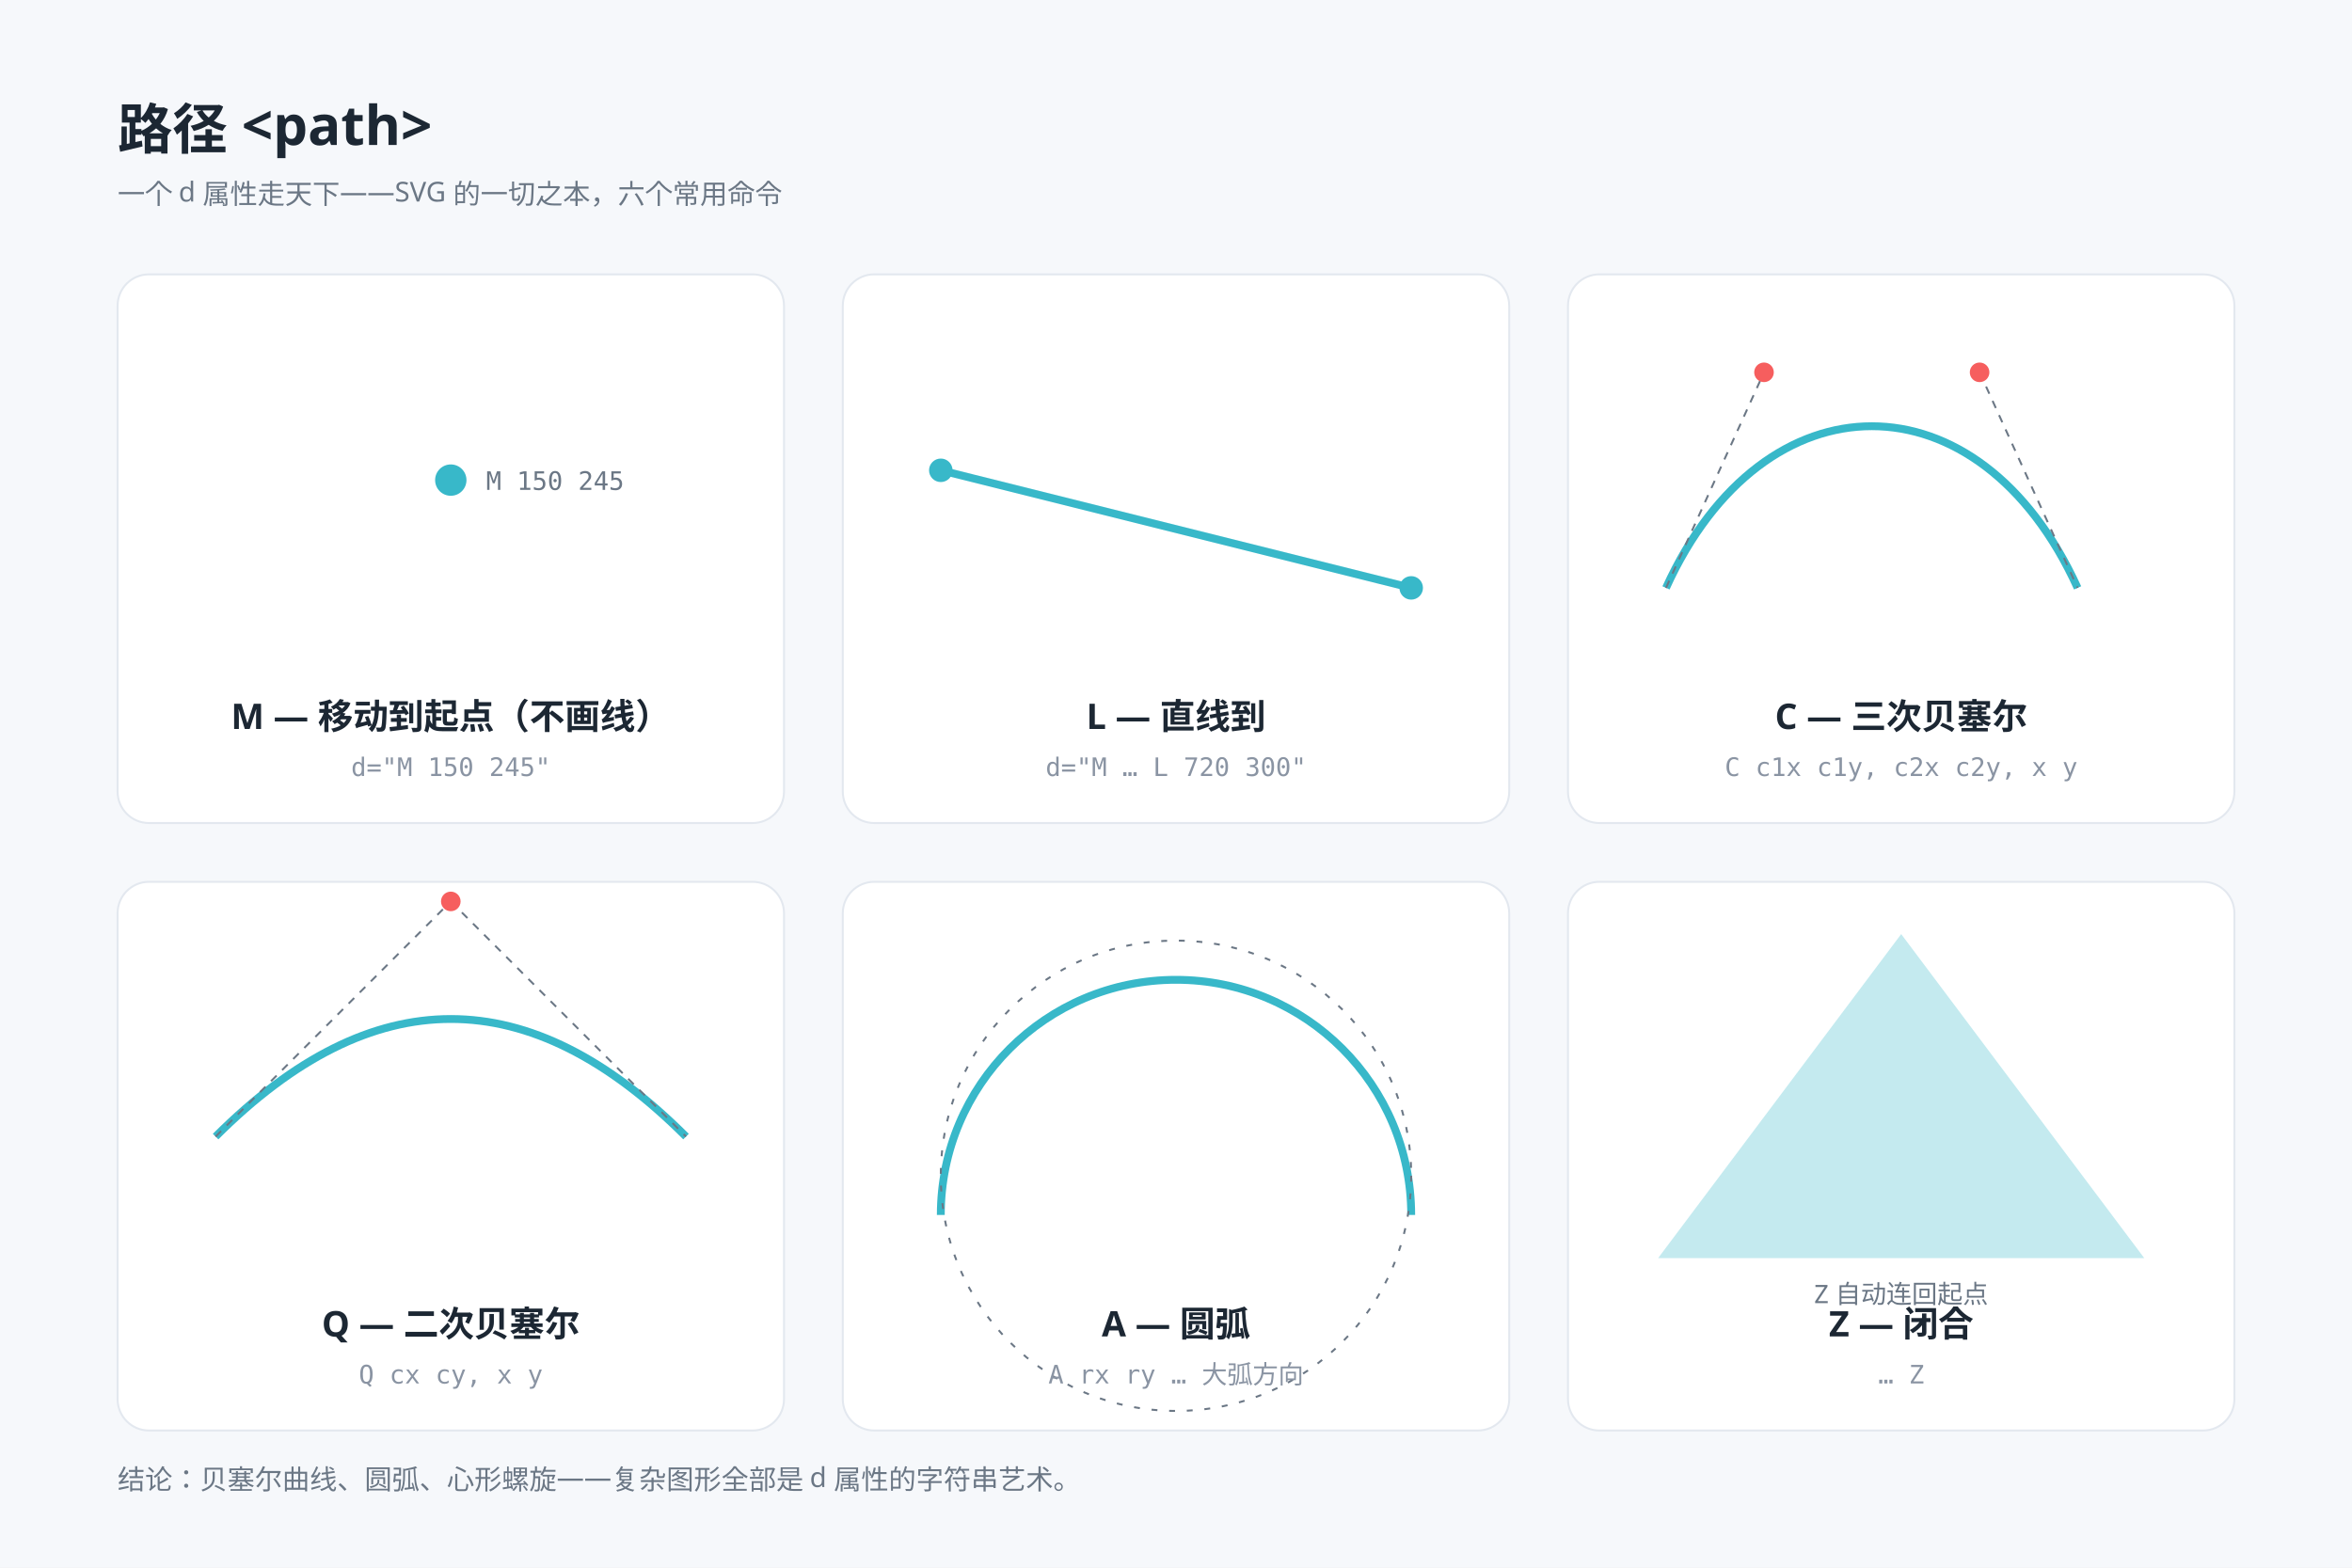
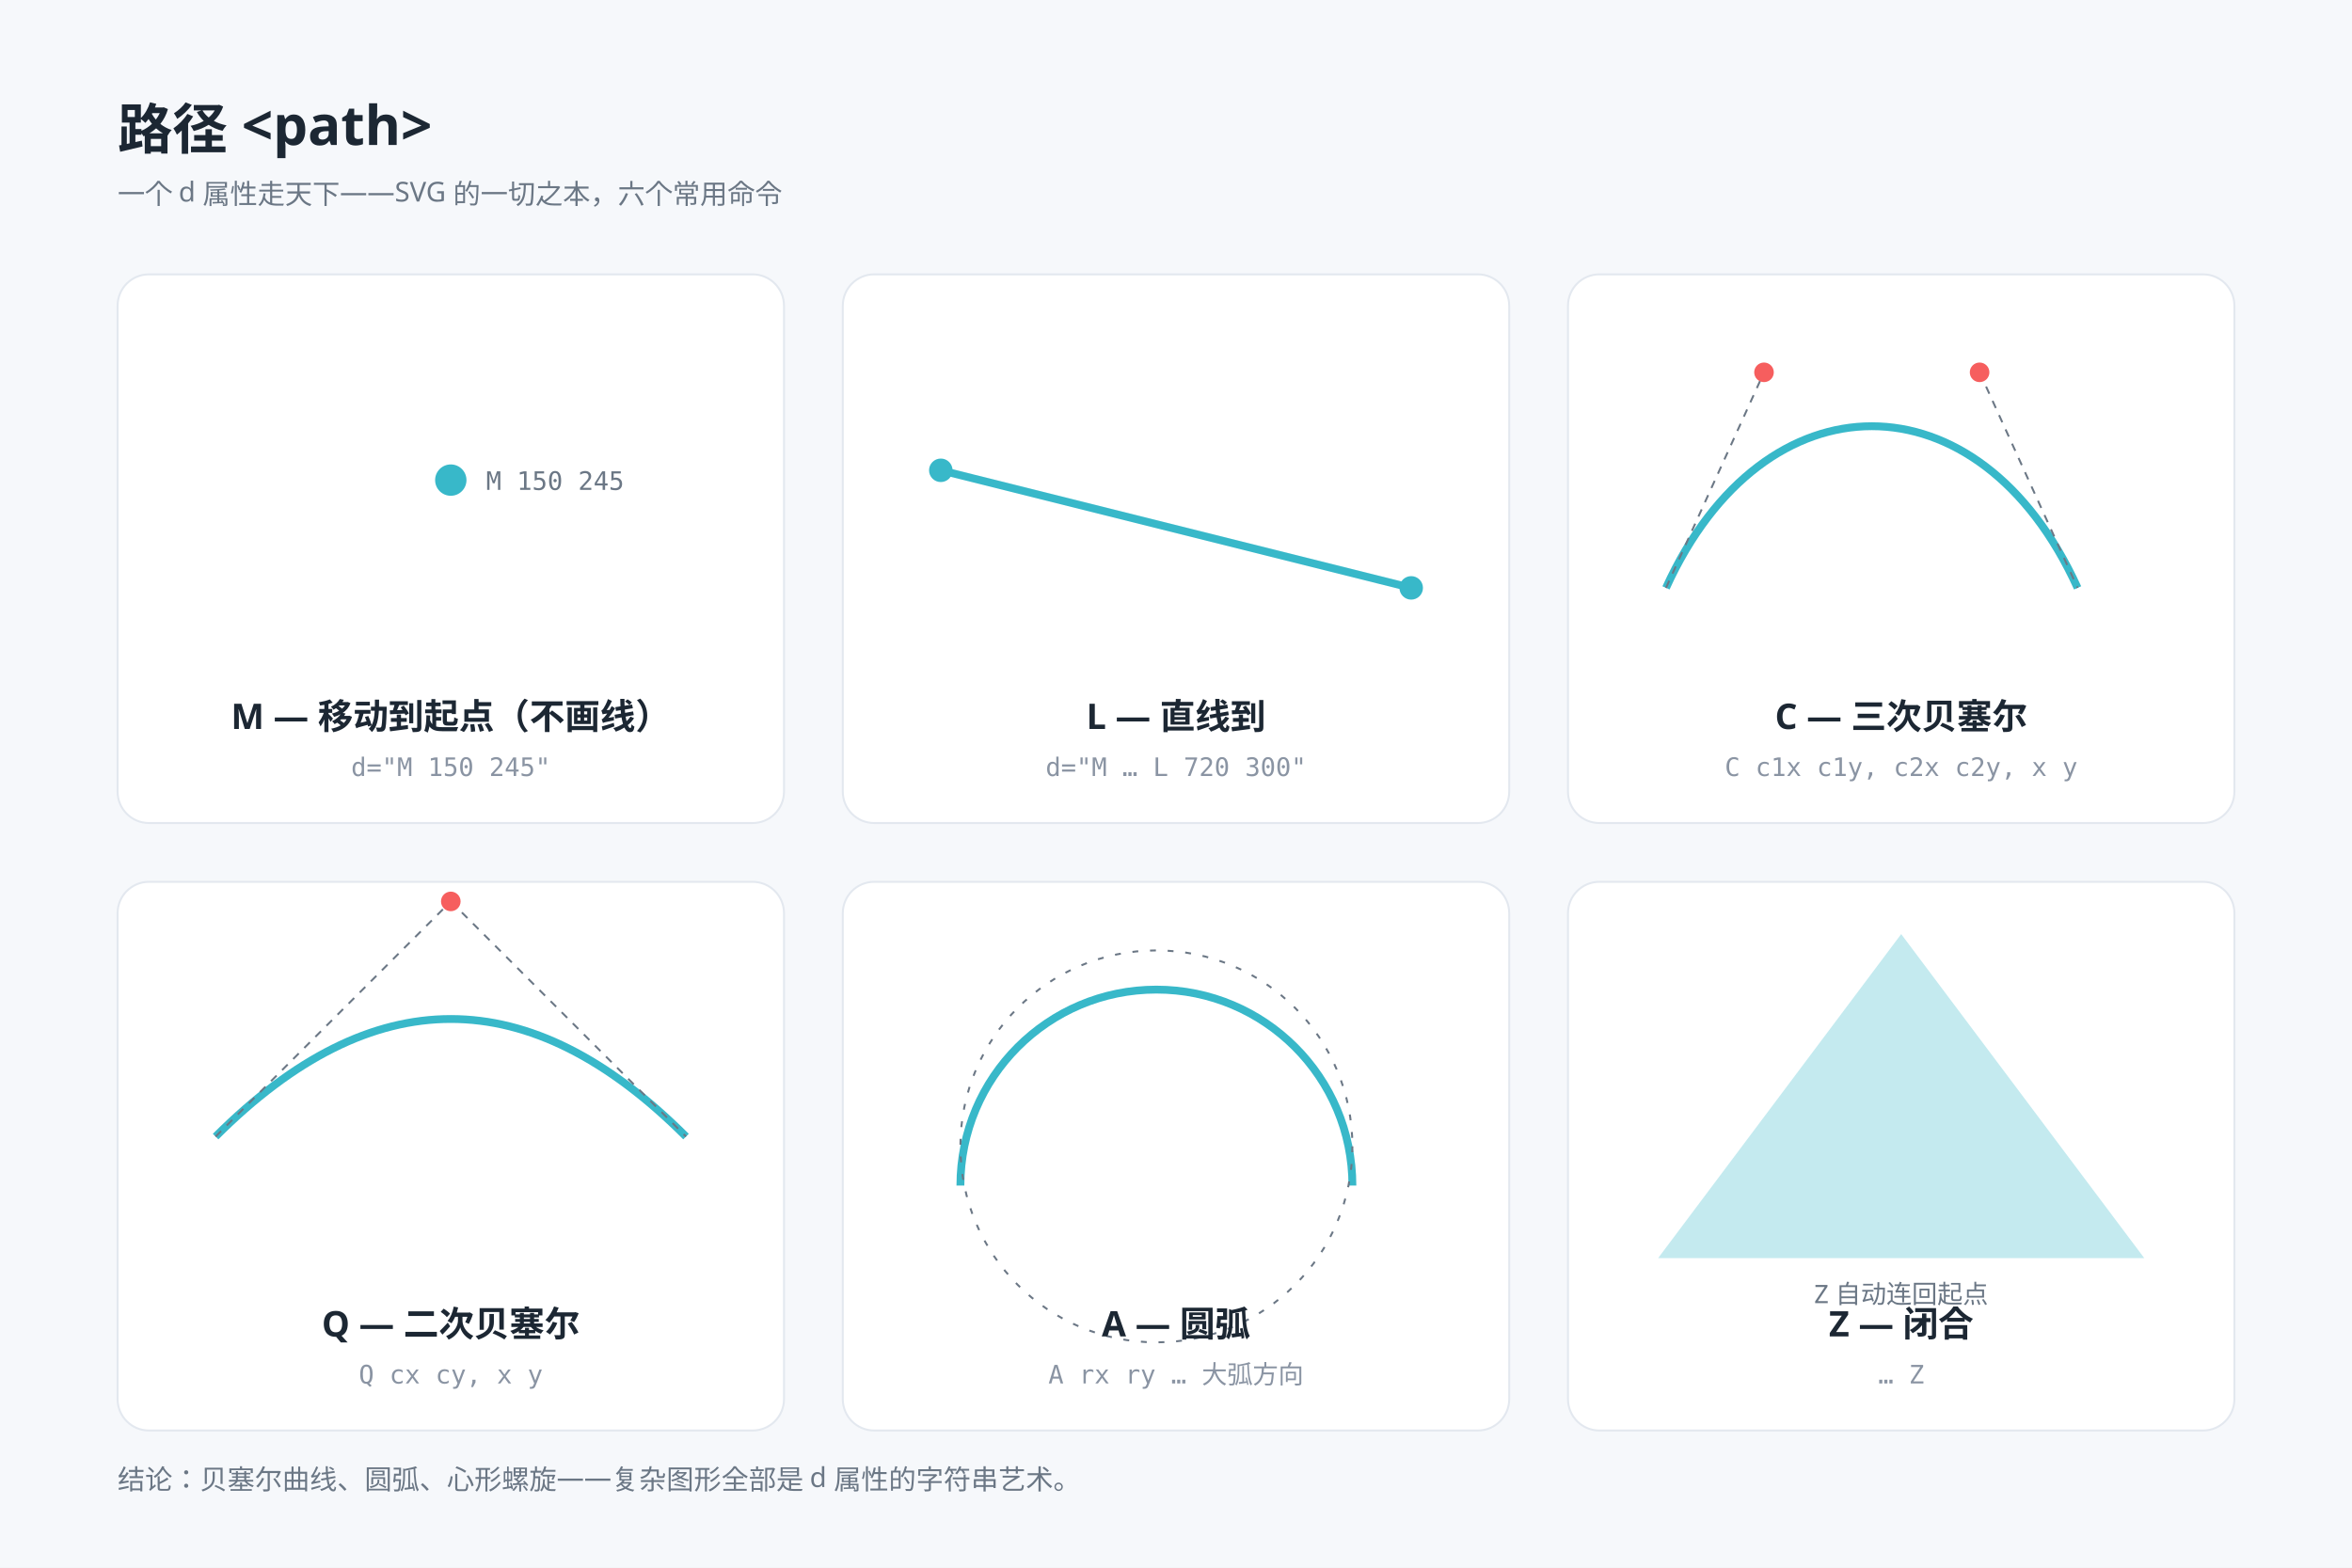
<svg xmlns="http://www.w3.org/2000/svg" width="1200" height="800" viewBox="0 0 1200 800" font-family="PingFang SC, Hiragino Sans GB, Microsoft YaHei, sans-serif">
  <rect width="1200" height="800" fill="#f6f8fb" />
  <text x="60" y="76" font-size="28" font-weight="700" fill="#1c2733">路径 &lt;path&gt;</text>
  <text x="60" y="104" font-size="14" fill="#6b7785">一个 d 属性走天下——SVG 的一切之本，六个常用命令</text>
  <g>
    <rect x="60" y="140" width="340" height="280" rx="16" fill="#ffffff" stroke="#e3e8ef" />
    <circle cx="230" cy="245" r="8" fill="#38b8c9" />
    <text x="248" y="250" font-size="13" fill="#6b7785" font-family="SFMono-Regular, Menlo, monospace">M 150 245</text>
    <text x="230" y="372" font-size="18" font-weight="600" fill="#1c2733" text-anchor="middle">M — 移动到起点（不画线）</text>
    <text x="230" y="396" font-size="13" fill="#8a94a3" text-anchor="middle" font-family="SFMono-Regular, Menlo, monospace">d="M 150 245"</text>
  </g>
  <g>
    <rect x="430" y="140" width="340" height="280" rx="16" fill="#ffffff" stroke="#e3e8ef" />
    <circle cx="480" cy="240" r="6" fill="#38b8c9" />
    <line x1="480" y1="240" x2="720" y2="300" stroke="#38b8c9" stroke-width="4" />
    <circle cx="720" cy="300" r="6" fill="#38b8c9" />
    <text x="600" y="372" font-size="18" font-weight="600" fill="#1c2733" text-anchor="middle">L — 直线到</text>
    <text x="600" y="396" font-size="13" fill="#8a94a3" text-anchor="middle" font-family="SFMono-Regular, Menlo, monospace">d="M … L 720 300"</text>
  </g>
  <g>
    <rect x="800" y="140" width="340" height="280" rx="16" fill="#ffffff" stroke="#e3e8ef" />
    <path d="M 850 300 C 900 190, 1010 190, 1060 300" fill="none" stroke="#38b8c9" stroke-width="4" />
    <line x1="850" y1="300" x2="900" y2="190" stroke="#6b7785" stroke-dasharray="4 4" />
    <line x1="1010" y1="190" x2="1060" y2="300" stroke="#6b7785" stroke-dasharray="4 4" />
    <circle cx="900" cy="190" r="5" fill="#f65e5e" />
    <circle cx="1010" cy="190" r="5" fill="#f65e5e" />
    <text x="970" y="372" font-size="18" font-weight="600" fill="#1c2733" text-anchor="middle">C — 三次贝塞尔</text>
    <text x="970" y="396" font-size="13" fill="#8a94a3" text-anchor="middle" font-family="SFMono-Regular, Menlo, monospace">C c1x c1y, c2x c2y, x y</text>
  </g>
  <g>
    <rect x="60" y="450" width="340" height="280" rx="16" fill="#ffffff" stroke="#e3e8ef" />
    <path d="M 110 580 Q 230 460, 350 580" fill="none" stroke="#38b8c9" stroke-width="4" />
    <line x1="110" y1="580" x2="230" y2="460" stroke="#6b7785" stroke-dasharray="4 4" />
    <line x1="230" y1="460" x2="350" y2="580" stroke="#6b7785" stroke-dasharray="4 4" />
    <circle cx="230" cy="460" r="5" fill="#f65e5e" />
    <text x="230" y="682" font-size="18" font-weight="600" fill="#1c2733" text-anchor="middle">Q — 二次贝塞尔</text>
    <text x="230" y="706" font-size="13" fill="#8a94a3" text-anchor="middle" font-family="SFMono-Regular, Menlo, monospace">Q cx cy, x y</text>
  </g>
  <g>
    <rect x="430" y="450" width="340" height="280" rx="16" fill="#ffffff" stroke="#e3e8ef" />
-     <path d="M 480 620 A 120 120 0 0 1 720 620" fill="none" stroke="#38b8c9" stroke-width="4" />
-     <circle cx="600" cy="600" r="120" fill="none" stroke="#6b7785" stroke-dasharray="3 6" />
+     <path d="M 490 605 A 100 100 0 0 1 690 605" fill="none" stroke="#38b8c9" stroke-width="4" />
+     <circle cx="590" cy="585" r="100" fill="none" stroke="#6b7785" stroke-dasharray="3 6" />
    <text x="600" y="682" font-size="18" font-weight="600" fill="#1c2733" text-anchor="middle">A — 圆弧</text>
    <text x="600" y="706" font-size="13" fill="#8a94a3" text-anchor="middle" font-family="SFMono-Regular, Menlo, monospace">A rx ry … 大弧方向</text>
  </g>
  <g>
    <rect x="800" y="450" width="340" height="280" rx="16" fill="#ffffff" stroke="#e3e8ef" />
    <path d="M 850 640 L 970 480 L 1090 640 Z" fill="#38b8c9" opacity="0.3" stroke="#38b8c9" stroke-width="4" />
    <text x="970" y="665" font-size="13" fill="#6b7785" text-anchor="middle">Z 自动连回起点</text>
    <text x="970" y="682" font-size="18" font-weight="600" fill="#1c2733" text-anchor="middle">Z — 闭合</text>
    <text x="970" y="706" font-size="13" fill="#8a94a3" text-anchor="middle" font-family="SFMono-Regular, Menlo, monospace">… Z</text>
  </g>
  <text x="60" y="760" font-size="14" fill="#6b7785">结论：贝塞尔曲线、圆弧、心形螺旋——复杂图形全部是 d 属性的字符串艺术。</text>
</svg>
